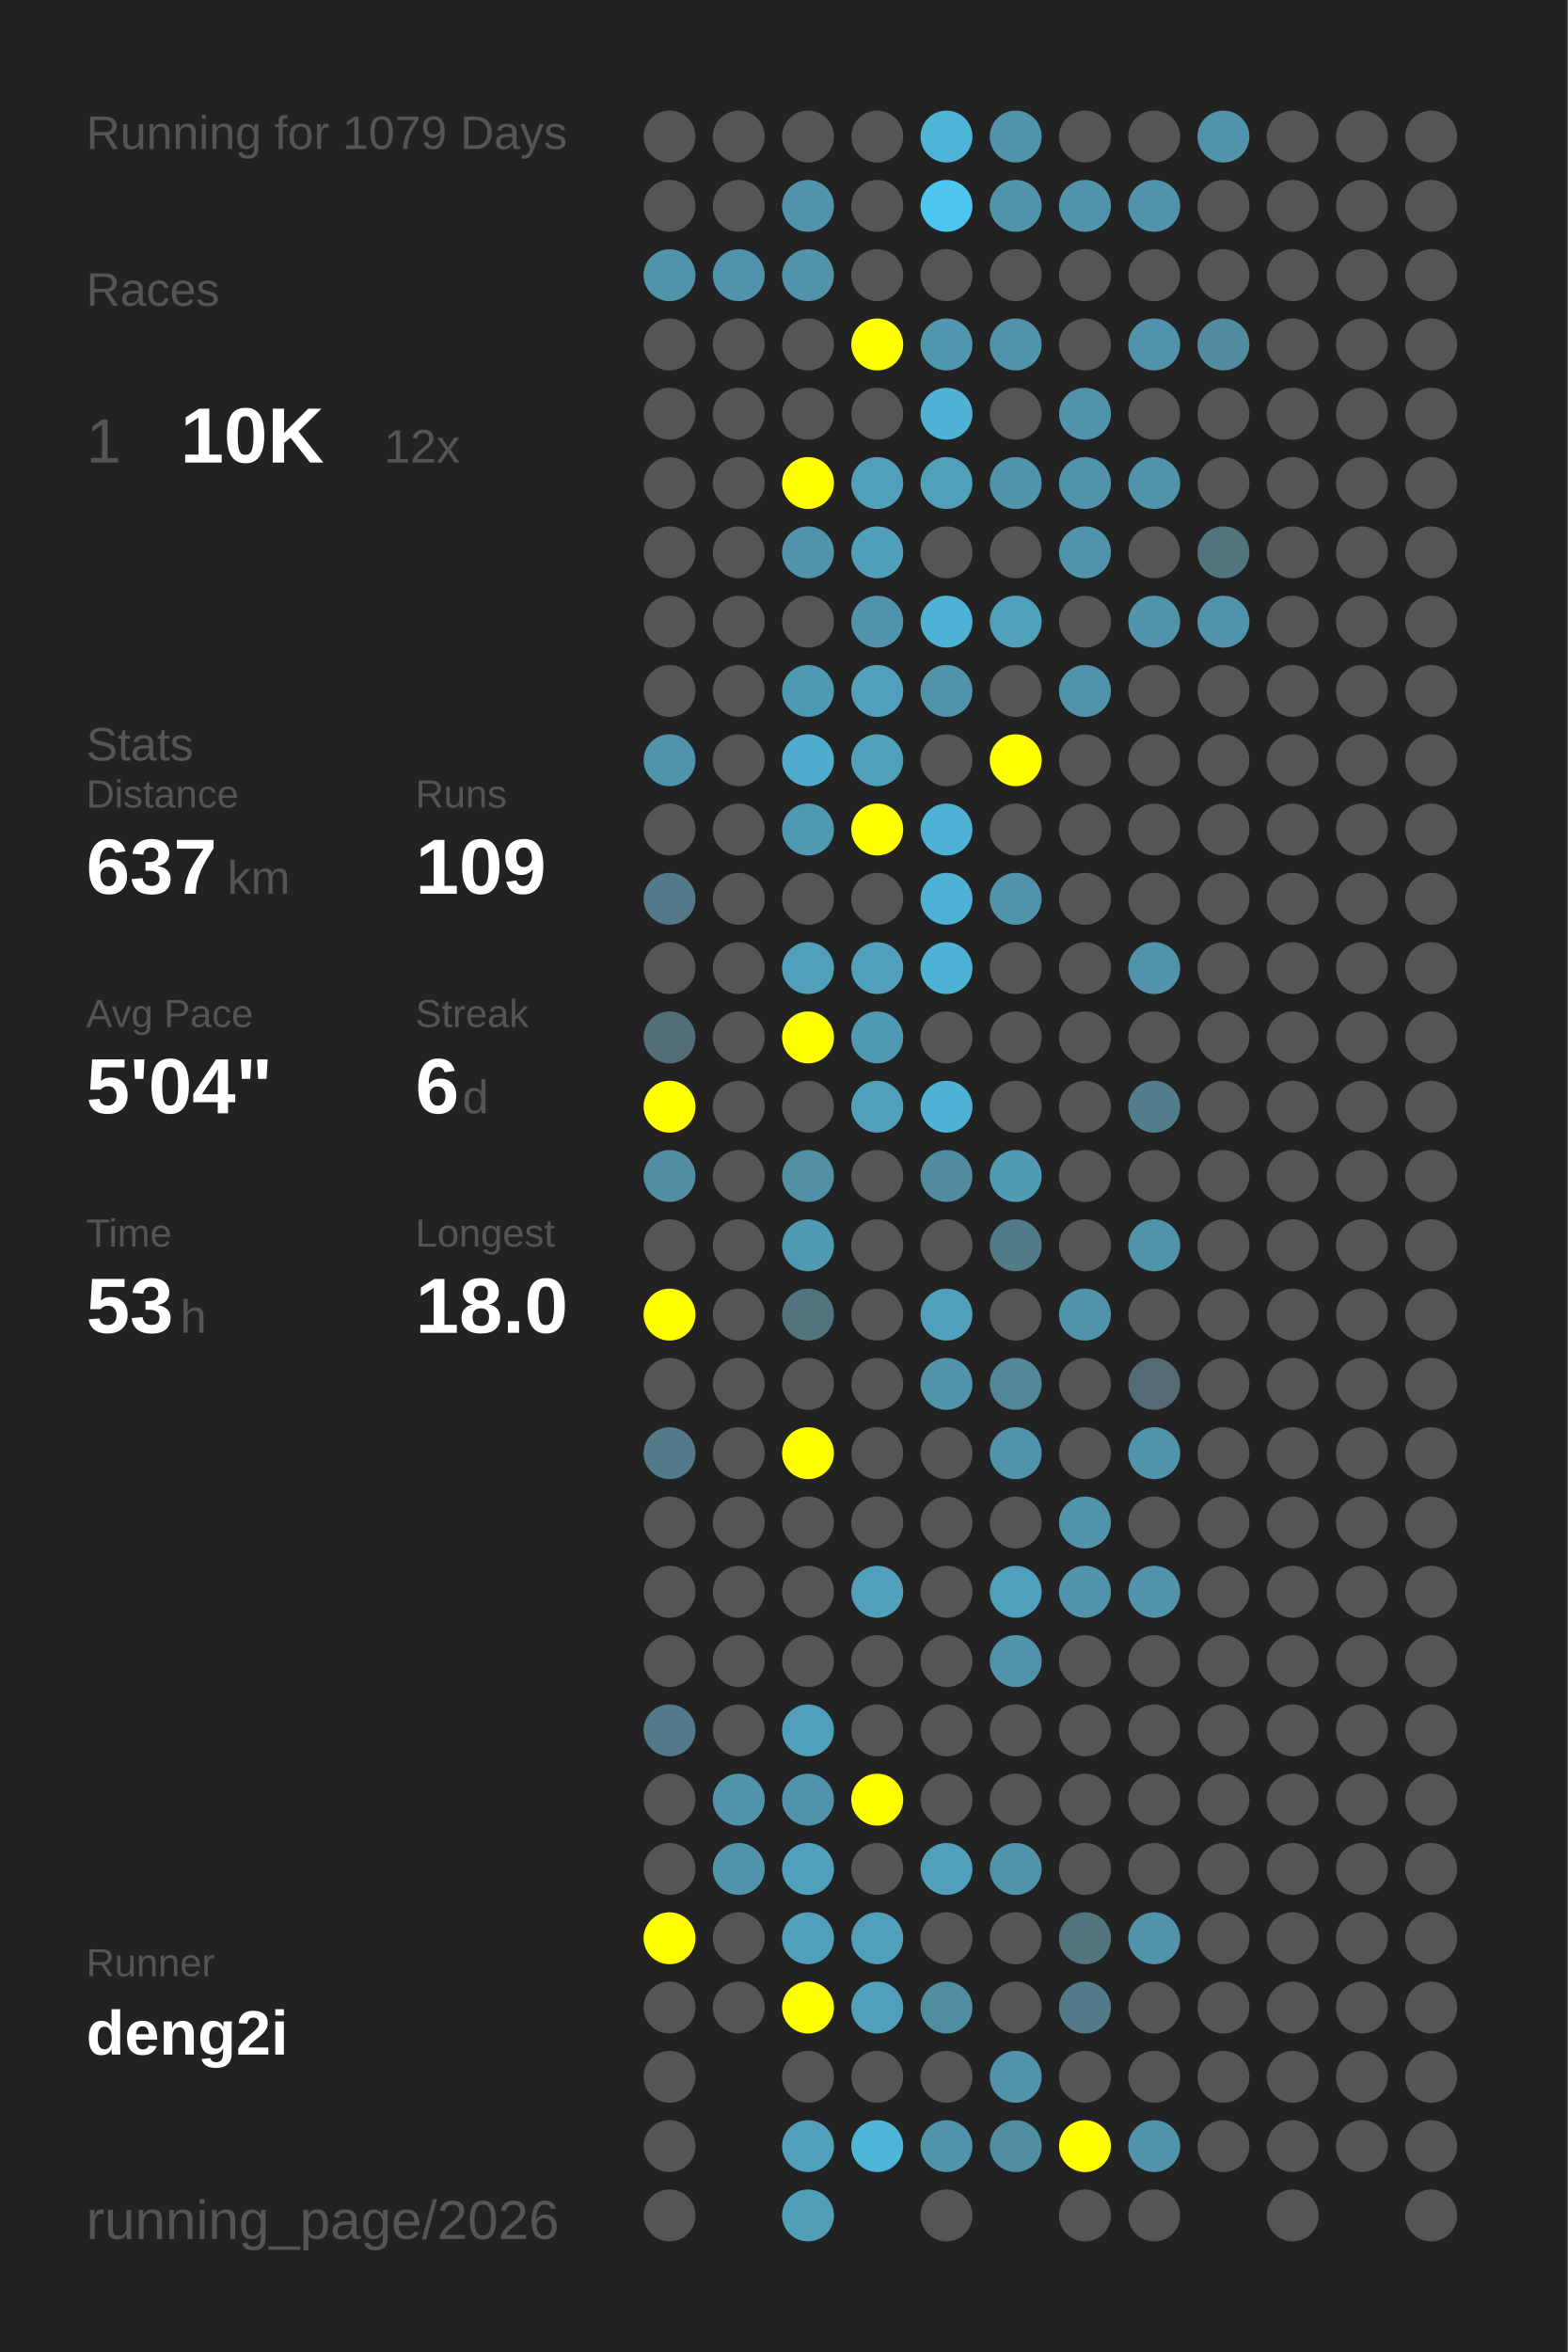
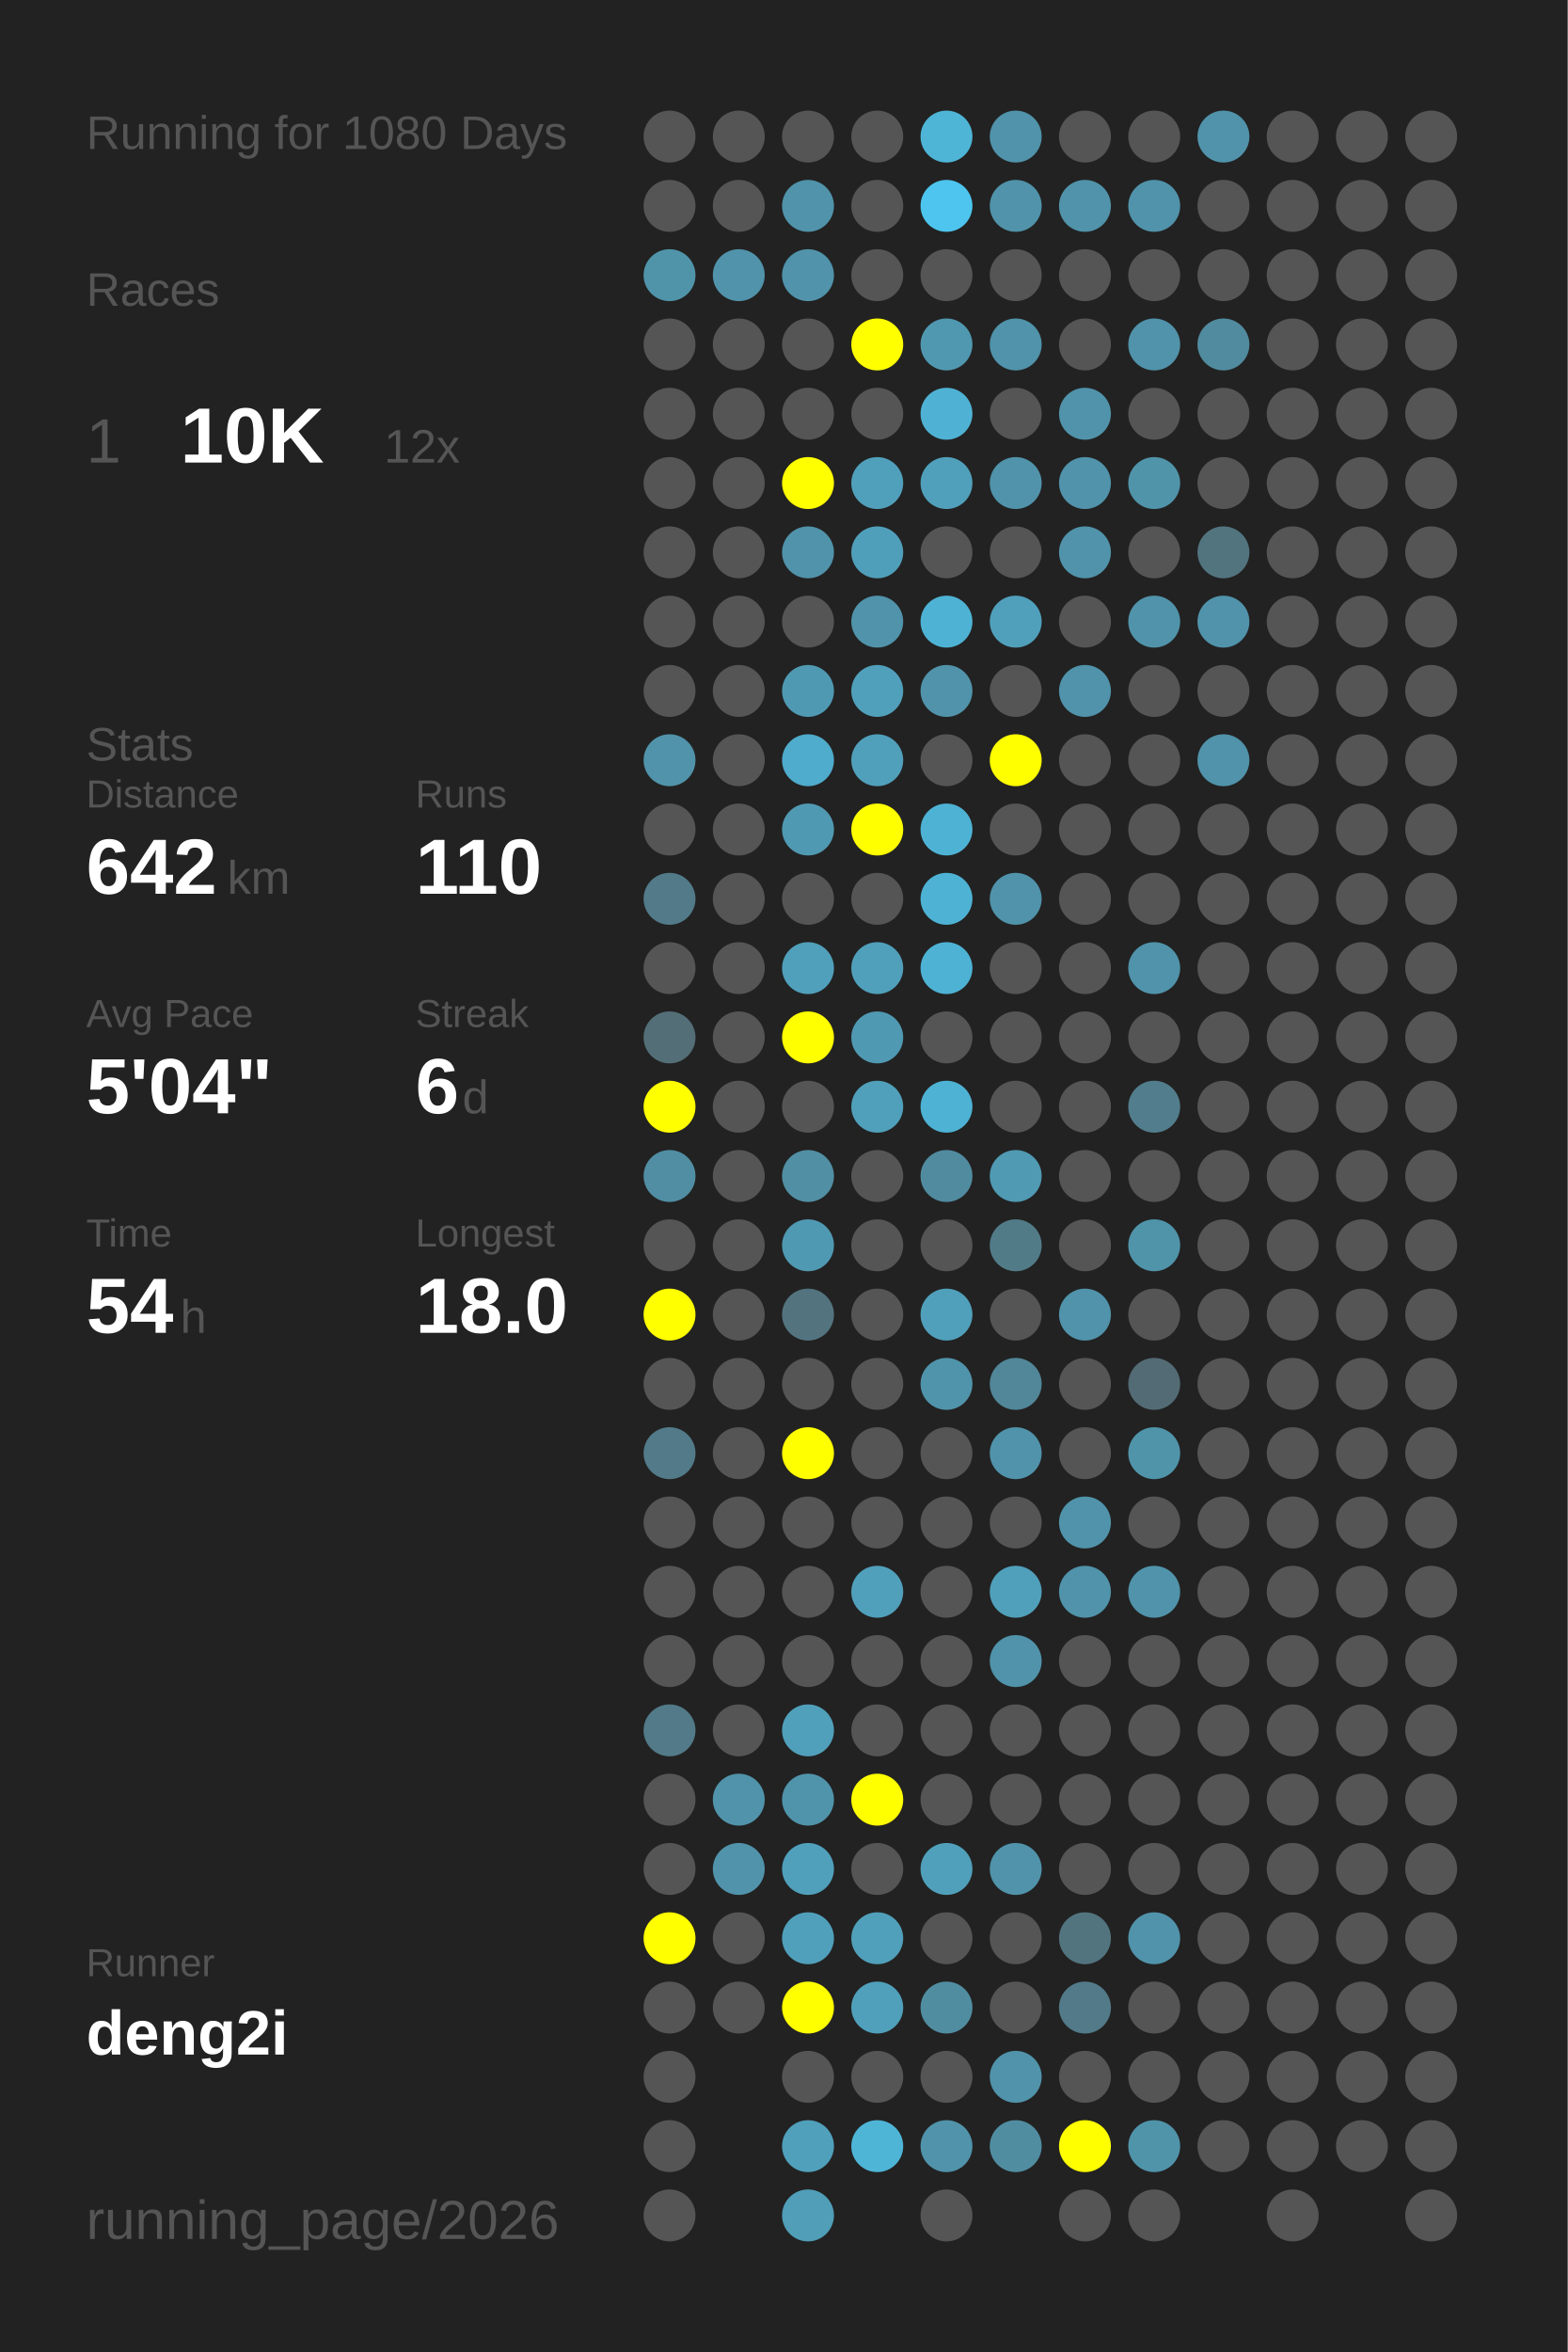
<svg xmlns="http://www.w3.org/2000/svg" baseProfile="full" height="300mm" version="1.1" viewBox="0,0,200,300" width="200mm">
  <defs />
  <rect fill="#222222" height="300" width="200" x="0" y="0" />
-   <text fill="#555555" style="font-size:6px; font-family:Arial;" x="11" y="19">Running for 1079 Days</text>
+   <text fill="#555555" style="font-size:6px; font-family:Arial;" x="11" y="19">Running for 1080 Days</text>
  <text fill="#555555" style="font-size:6px; font-family:Arial;" x="11" y="39">Races</text>
  <text fill="#555555" style="font-size:8px; font-family:Arial;" x="11" y="59">1</text>
  <text fill="#FFFFFF" style="font-size:10px; font-family:Arial; font-weight:bold;" x="23" y="59">10K</text>
  <text fill="#555555" style="font-size:6px; font-family:Arial;" x="49" y="59">12x</text>
  <text fill="#555555" style="font-size:6px; font-family:Arial;" x="11" y="97">Stats</text>
  <text fill="#555555" style="font-size:5px; font-family:Arial;" x="11" y="103">Distance</text>
-   <text fill="#FFFFFF" style="font-size:10px; font-family:Arial; font-weight:bold;" x="11" y="114">637</text>
+   <text fill="#FFFFFF" style="font-size:10px; font-family:Arial; font-weight:bold;" x="11" y="114">642</text>
  <text fill="#555555" style="font-size:6px; font-family:Arial;" x="29" y="114">km</text>
  <text fill="#555555" style="font-size:5px; font-family:Arial;" x="53" y="103">Runs</text>
-   <text fill="#FFFFFF" style="font-size:10px; font-family:Arial; font-weight:bold;" x="53" y="114">109</text>
+   <text fill="#FFFFFF" style="font-size:10px; font-family:Arial; font-weight:bold;" x="53" y="114">110</text>
  <text fill="#555555" style="font-size:5px; font-family:Arial;" x="11" y="131">Avg Pace</text>
  <text fill="#FFFFFF" style="font-size:10px; font-family:Arial; font-weight:bold;" x="11" y="142">5'04"</text>
  <text fill="#555555" style="font-size:5px; font-family:Arial;" x="53" y="131">Streak</text>
  <text fill="#FFFFFF" style="font-size:10px; font-family:Arial; font-weight:bold;" x="53" y="142">6</text>
  <text fill="#555555" style="font-size:6px; font-family:Arial;" x="59" y="142">d</text>
  <text fill="#555555" style="font-size:5px; font-family:Arial;" x="11" y="159">Time</text>
-   <text fill="#FFFFFF" style="font-size:10px; font-family:Arial; font-weight:bold;" x="11" y="170">53</text>
+   <text fill="#FFFFFF" style="font-size:10px; font-family:Arial; font-weight:bold;" x="11" y="170">54</text>
  <text fill="#555555" style="font-size:6px; font-family:Arial;" x="23" y="170">h</text>
  <text fill="#555555" style="font-size:5px; font-family:Arial;" x="53" y="159">Longest</text>
  <text fill="#FFFFFF" style="font-size:10px; font-family:Arial; font-weight:bold;" x="53" y="170">18.0</text>
  <text fill="#555555" style="font-size:5px; font-family:Arial;" x="11" y="252.065">Runner</text>
  <text fill="#FFFFFF" style="font-size:8px; font-family:Arial; font-weight:bold;" x="11" y="262.065">deng2i</text>
  <text fill="#555555" style="font-size:7px; font-family:Arial;" x="11" y="285.581">running_page/2026</text>
  <circle cx="85.417" cy="17.419" fill="#555555" r="3.312" />
  <circle cx="85.417" cy="26.258" fill="#555555" r="3.312" />
  <circle cx="85.417" cy="35.097" fill="#5094aa" r="3.312" />
  <circle cx="85.417" cy="43.935" fill="#555555" r="3.312" />
  <circle cx="85.417" cy="52.774" fill="#555555" r="3.312" />
  <circle cx="85.417" cy="61.613" fill="#555555" r="3.312" />
  <circle cx="85.417" cy="70.452" fill="#555555" r="3.312" />
  <circle cx="85.417" cy="79.29" fill="#555555" r="3.312" />
  <circle cx="85.417" cy="88.129" fill="#555555" r="3.312" />
  <circle cx="85.417" cy="96.968" fill="#5093aa" r="3.312" />
  <circle cx="85.417" cy="105.806" fill="#555555" r="3.312" />
  <circle cx="85.417" cy="114.645" fill="#527a88" r="3.312" />
  <circle cx="85.417" cy="123.484" fill="#555555" r="3.312" />
  <circle cx="85.417" cy="132.323" fill="#536e77" r="3.312" />
  <circle cx="85.417" cy="141.161" fill="#FFFF00" r="3.312" />
  <circle cx="85.417" cy="150" fill="#518ea3" r="3.312" />
  <circle cx="85.417" cy="158.839" fill="#555555" r="3.312" />
  <circle cx="85.417" cy="167.677" fill="#FFFF00" r="3.312" />
  <circle cx="85.417" cy="176.516" fill="#555555" r="3.312" />
  <circle cx="85.417" cy="185.355" fill="#527a88" r="3.312" />
  <circle cx="85.417" cy="194.194" fill="#555555" r="3.312" />
  <circle cx="85.417" cy="203.032" fill="#555555" r="3.312" />
  <circle cx="85.417" cy="211.871" fill="#555555" r="3.312" />
  <circle cx="85.417" cy="220.71" fill="#527a88" r="3.312" />
  <circle cx="85.417" cy="229.548" fill="#555555" r="3.312" />
  <circle cx="85.417" cy="238.387" fill="#555555" r="3.312" />
  <circle cx="85.417" cy="247.226" fill="#FFFF00" r="3.312" />
  <circle cx="85.417" cy="256.065" fill="#555555" r="3.312" />
  <circle cx="85.417" cy="264.903" fill="#555555" r="3.312" />
  <circle cx="85.417" cy="273.742" fill="#555555" r="3.312" />
  <circle cx="85.417" cy="282.581" fill="#555555" r="3.312" />
  <circle cx="94.25" cy="17.419" fill="#555555" r="3.312" />
  <circle cx="94.25" cy="26.258" fill="#555555" r="3.312" />
  <circle cx="94.25" cy="35.097" fill="#5093aa" r="3.312" />
  <circle cx="94.25" cy="43.935" fill="#555555" r="3.312" />
  <circle cx="94.25" cy="52.774" fill="#555555" r="3.312" />
  <circle cx="94.25" cy="61.613" fill="#555555" r="3.312" />
  <circle cx="94.25" cy="70.452" fill="#555555" r="3.312" />
  <circle cx="94.25" cy="79.29" fill="#555555" r="3.312" />
  <circle cx="94.25" cy="88.129" fill="#555555" r="3.312" />
  <circle cx="94.25" cy="96.968" fill="#555555" r="3.312" />
  <circle cx="94.25" cy="105.806" fill="#555555" r="3.312" />
  <circle cx="94.25" cy="114.645" fill="#555555" r="3.312" />
  <circle cx="94.25" cy="123.484" fill="#555555" r="3.312" />
  <circle cx="94.25" cy="132.323" fill="#555555" r="3.312" />
  <circle cx="94.25" cy="141.161" fill="#555555" r="3.312" />
  <circle cx="94.25" cy="150" fill="#555555" r="3.312" />
  <circle cx="94.25" cy="158.839" fill="#555555" r="3.312" />
  <circle cx="94.25" cy="167.677" fill="#555555" r="3.312" />
  <circle cx="94.25" cy="176.516" fill="#555555" r="3.312" />
  <circle cx="94.25" cy="185.355" fill="#555555" r="3.312" />
  <circle cx="94.25" cy="194.194" fill="#555555" r="3.312" />
  <circle cx="94.25" cy="203.032" fill="#555555" r="3.312" />
  <circle cx="94.25" cy="211.871" fill="#555555" r="3.312" />
  <circle cx="94.25" cy="220.71" fill="#555555" r="3.312" />
  <circle cx="94.25" cy="229.548" fill="#5093aa" r="3.312" />
  <circle cx="94.25" cy="238.387" fill="#5093aa" r="3.312" />
  <circle cx="94.25" cy="247.226" fill="#555555" r="3.312" />
  <circle cx="94.25" cy="256.065" fill="#555555" r="3.312" />
  <circle cx="103.083" cy="17.419" fill="#555555" r="3.312" />
  <circle cx="103.083" cy="26.258" fill="#5093aa" r="3.312" />
  <circle cx="103.083" cy="35.097" fill="#5093aa" r="3.312" />
  <circle cx="103.083" cy="43.935" fill="#555555" r="3.312" />
  <circle cx="103.083" cy="52.774" fill="#555555" r="3.312" />
  <circle cx="103.083" cy="61.613" fill="#FFFF00" r="3.312" />
  <circle cx="103.083" cy="70.452" fill="#5093aa" r="3.312" />
  <circle cx="103.083" cy="79.29" fill="#555555" r="3.312" />
  <circle cx="103.083" cy="88.129" fill="#5099b2" r="3.312" />
  <circle cx="103.083" cy="96.968" fill="#4faccc" r="3.312" />
  <circle cx="103.083" cy="105.806" fill="#5099b2" r="3.312" />
  <circle cx="103.083" cy="114.645" fill="#555555" r="3.312" />
  <circle cx="103.083" cy="123.484" fill="#50a0bb" r="3.312" />
  <circle cx="103.083" cy="132.323" fill="#FFFF00" r="3.312" />
  <circle cx="103.083" cy="141.161" fill="#555555" r="3.312" />
  <circle cx="103.083" cy="150" fill="#518fa4" r="3.312" />
  <circle cx="103.083" cy="158.839" fill="#5099b2" r="3.312" />
  <circle cx="103.083" cy="167.677" fill="#53747f" r="3.312" />
  <circle cx="103.083" cy="176.516" fill="#555555" r="3.312" />
  <circle cx="103.083" cy="185.355" fill="#FFFF00" r="3.312" />
  <circle cx="103.083" cy="194.194" fill="#555555" r="3.312" />
  <circle cx="103.083" cy="203.032" fill="#555555" r="3.312" />
  <circle cx="103.083" cy="211.871" fill="#555555" r="3.312" />
  <circle cx="103.083" cy="220.71" fill="#50a0bb" r="3.312" />
  <circle cx="103.083" cy="229.548" fill="#5094ab" r="3.312" />
  <circle cx="103.083" cy="238.387" fill="#50a0bb" r="3.312" />
  <circle cx="103.083" cy="247.226" fill="#50a0bb" r="3.312" />
  <circle cx="103.083" cy="256.065" fill="#FFFF00" r="3.312" />
  <circle cx="103.083" cy="264.903" fill="#555555" r="3.312" />
  <circle cx="103.083" cy="273.742" fill="#50a0bb" r="3.312" />
  <circle cx="103.083" cy="282.581" fill="#509eb8" r="3.312" />
  <circle cx="111.917" cy="17.419" fill="#555555" r="3.312" />
  <circle cx="111.917" cy="26.258" fill="#555555" r="3.312" />
  <circle cx="111.917" cy="35.097" fill="#555555" r="3.312" />
  <circle cx="111.917" cy="43.935" fill="#FFFF00" r="3.312" />
  <circle cx="111.917" cy="52.774" fill="#555555" r="3.312" />
  <circle cx="111.917" cy="61.613" fill="#50a0bb" r="3.312" />
  <circle cx="111.917" cy="70.452" fill="#509fba" r="3.312" />
  <circle cx="111.917" cy="79.29" fill="#5093aa" r="3.312" />
  <circle cx="111.917" cy="88.129" fill="#50a0bb" r="3.312" />
  <circle cx="111.917" cy="96.968" fill="#50a0bb" r="3.312" />
  <circle cx="111.917" cy="105.806" fill="#FFFF00" r="3.312" />
  <circle cx="111.917" cy="114.645" fill="#555555" r="3.312" />
  <circle cx="111.917" cy="123.484" fill="#50a0bb" r="3.312" />
  <circle cx="111.917" cy="132.323" fill="#5099b2" r="3.312" />
  <circle cx="111.917" cy="141.161" fill="#50a0bb" r="3.312" />
  <circle cx="111.917" cy="150" fill="#555555" r="3.312" />
  <circle cx="111.917" cy="158.839" fill="#555555" r="3.312" />
  <circle cx="111.917" cy="167.677" fill="#555555" r="3.312" />
  <circle cx="111.917" cy="176.516" fill="#555555" r="3.312" />
  <circle cx="111.917" cy="185.355" fill="#555555" r="3.312" />
  <circle cx="111.917" cy="194.194" fill="#555555" r="3.312" />
  <circle cx="111.917" cy="203.032" fill="#50a0bb" r="3.312" />
  <circle cx="111.917" cy="211.871" fill="#555555" r="3.312" />
  <circle cx="111.917" cy="220.71" fill="#555555" r="3.312" />
  <circle cx="111.917" cy="229.548" fill="#FFFF00" r="3.312" />
  <circle cx="111.917" cy="238.387" fill="#555555" r="3.312" />
  <circle cx="111.917" cy="247.226" fill="#50a0bb" r="3.312" />
  <circle cx="111.917" cy="256.065" fill="#50a0bb" r="3.312" />
  <circle cx="111.917" cy="264.903" fill="#555555" r="3.312" />
  <circle cx="111.917" cy="273.742" fill="#4eb5d7" r="3.312" />
  <circle cx="120.75" cy="17.419" fill="#4eb5d7" r="3.312" />
  <circle cx="120.75" cy="26.258" fill="#4dc5ee" r="3.312" />
  <circle cx="120.75" cy="35.097" fill="#555555" r="3.312" />
  <circle cx="120.75" cy="43.935" fill="#5098b0" r="3.312" />
  <circle cx="120.75" cy="52.774" fill="#4fb2d4" r="3.312" />
  <circle cx="120.75" cy="61.613" fill="#50a0bb" r="3.312" />
  <circle cx="120.75" cy="70.452" fill="#555555" r="3.312" />
  <circle cx="120.75" cy="79.29" fill="#4eb2d4" r="3.312" />
  <circle cx="120.75" cy="88.129" fill="#5093aa" r="3.312" />
  <circle cx="120.75" cy="96.968" fill="#555555" r="3.312" />
  <circle cx="120.75" cy="105.806" fill="#4eb2d4" r="3.312" />
  <circle cx="120.75" cy="114.645" fill="#4eb2d4" r="3.312" />
  <circle cx="120.75" cy="123.484" fill="#4eb2d4" r="3.312" />
  <circle cx="120.75" cy="132.323" fill="#555555" r="3.312" />
  <circle cx="120.75" cy="141.161" fill="#4eb2d4" r="3.312" />
  <circle cx="120.75" cy="150" fill="#518b9f" r="3.312" />
  <circle cx="120.75" cy="158.839" fill="#555555" r="3.312" />
  <circle cx="120.75" cy="167.677" fill="#50a0bb" r="3.312" />
  <circle cx="120.75" cy="176.516" fill="#5094ab" r="3.312" />
  <circle cx="120.75" cy="185.355" fill="#555555" r="3.312" />
  <circle cx="120.75" cy="194.194" fill="#555555" r="3.312" />
  <circle cx="120.75" cy="203.032" fill="#555555" r="3.312" />
  <circle cx="120.75" cy="211.871" fill="#555555" r="3.312" />
  <circle cx="120.75" cy="220.71" fill="#555555" r="3.312" />
  <circle cx="120.75" cy="229.548" fill="#555555" r="3.312" />
  <circle cx="120.75" cy="238.387" fill="#50a0bb" r="3.312" />
  <circle cx="120.75" cy="247.226" fill="#555555" r="3.312" />
  <circle cx="120.75" cy="256.065" fill="#518da1" r="3.312" />
  <circle cx="120.75" cy="264.903" fill="#555555" r="3.312" />
  <circle cx="120.75" cy="273.742" fill="#5093aa" r="3.312" />
  <circle cx="120.75" cy="282.581" fill="#555555" r="3.312" />
  <circle cx="129.583" cy="17.419" fill="#5093aa" r="3.312" />
  <circle cx="129.583" cy="26.258" fill="#5093aa" r="3.312" />
  <circle cx="129.583" cy="35.097" fill="#555555" r="3.312" />
  <circle cx="129.583" cy="43.935" fill="#5093aa" r="3.312" />
  <circle cx="129.583" cy="52.774" fill="#555555" r="3.312" />
  <circle cx="129.583" cy="61.613" fill="#5093aa" r="3.312" />
  <circle cx="129.583" cy="70.452" fill="#555555" r="3.312" />
  <circle cx="129.583" cy="79.29" fill="#50a0bb" r="3.312" />
  <circle cx="129.583" cy="88.129" fill="#555555" r="3.312" />
  <circle cx="129.583" cy="96.968" fill="#FFFF00" r="3.312" />
  <circle cx="129.583" cy="105.806" fill="#555555" r="3.312" />
  <circle cx="129.583" cy="114.645" fill="#5093aa" r="3.312" />
  <circle cx="129.583" cy="123.484" fill="#555555" r="3.312" />
  <circle cx="129.583" cy="132.323" fill="#555555" r="3.312" />
  <circle cx="129.583" cy="141.161" fill="#555555" r="3.312" />
  <circle cx="129.583" cy="150" fill="#509ab3" r="3.312" />
  <circle cx="129.583" cy="158.839" fill="#527b88" r="3.312" />
  <circle cx="129.583" cy="167.677" fill="#555555" r="3.312" />
  <circle cx="129.583" cy="176.516" fill="#518799" r="3.312" />
  <circle cx="129.583" cy="185.355" fill="#5093aa" r="3.312" />
  <circle cx="129.583" cy="194.194" fill="#555555" r="3.312" />
  <circle cx="129.583" cy="203.032" fill="#50a0bb" r="3.312" />
  <circle cx="129.583" cy="211.871" fill="#5093aa" r="3.312" />
  <circle cx="129.583" cy="220.71" fill="#555555" r="3.312" />
  <circle cx="129.583" cy="229.548" fill="#555555" r="3.312" />
  <circle cx="129.583" cy="238.387" fill="#5093aa" r="3.312" />
  <circle cx="129.583" cy="247.226" fill="#555555" r="3.312" />
  <circle cx="129.583" cy="256.065" fill="#555555" r="3.312" />
  <circle cx="129.583" cy="264.903" fill="#5093aa" r="3.312" />
  <circle cx="129.583" cy="273.742" fill="#518da1" r="3.312" />
  <circle cx="138.417" cy="17.419" fill="#555555" r="3.312" />
  <circle cx="138.417" cy="26.258" fill="#5093aa" r="3.312" />
  <circle cx="138.417" cy="35.097" fill="#555555" r="3.312" />
  <circle cx="138.417" cy="43.935" fill="#555555" r="3.312" />
  <circle cx="138.417" cy="52.774" fill="#5093aa" r="3.312" />
  <circle cx="138.417" cy="61.613" fill="#5093aa" r="3.312" />
  <circle cx="138.417" cy="70.452" fill="#5093aa" r="3.312" />
  <circle cx="138.417" cy="79.29" fill="#555555" r="3.312" />
  <circle cx="138.417" cy="88.129" fill="#5093aa" r="3.312" />
  <circle cx="138.417" cy="96.968" fill="#555555" r="3.312" />
  <circle cx="138.417" cy="105.806" fill="#555555" r="3.312" />
  <circle cx="138.417" cy="114.645" fill="#555555" r="3.312" />
  <circle cx="138.417" cy="123.484" fill="#555555" r="3.312" />
  <circle cx="138.417" cy="132.323" fill="#555555" r="3.312" />
  <circle cx="138.417" cy="141.161" fill="#555555" r="3.312" />
  <circle cx="138.417" cy="150" fill="#555555" r="3.312" />
  <circle cx="138.417" cy="158.839" fill="#555555" r="3.312" />
  <circle cx="138.417" cy="167.677" fill="#5093aa" r="3.312" />
  <circle cx="138.417" cy="176.516" fill="#555555" r="3.312" />
  <circle cx="138.417" cy="185.355" fill="#555555" r="3.312" />
  <circle cx="138.417" cy="194.194" fill="#5093aa" r="3.312" />
  <circle cx="138.417" cy="203.032" fill="#5093aa" r="3.312" />
  <circle cx="138.417" cy="211.871" fill="#555555" r="3.312" />
  <circle cx="138.417" cy="220.71" fill="#555555" r="3.312" />
  <circle cx="138.417" cy="229.548" fill="#555555" r="3.312" />
  <circle cx="138.417" cy="238.387" fill="#555555" r="3.312" />
  <circle cx="138.417" cy="247.226" fill="#52747f" r="3.312" />
  <circle cx="138.417" cy="256.065" fill="#527a88" r="3.312" />
  <circle cx="138.417" cy="264.903" fill="#555555" r="3.312" />
  <circle cx="138.417" cy="273.742" fill="#FFFF00" r="3.312" />
  <circle cx="138.417" cy="282.581" fill="#555555" r="3.312" />
  <circle cx="147.25" cy="17.419" fill="#555555" r="3.312" />
  <circle cx="147.25" cy="26.258" fill="#5093aa" r="3.312" />
  <circle cx="147.25" cy="35.097" fill="#555555" r="3.312" />
  <circle cx="147.25" cy="43.935" fill="#5093aa" r="3.312" />
  <circle cx="147.25" cy="52.774" fill="#555555" r="3.312" />
  <circle cx="147.25" cy="61.613" fill="#5094aa" r="3.312" />
  <circle cx="147.25" cy="70.452" fill="#555555" r="3.312" />
  <circle cx="147.25" cy="79.29" fill="#5093aa" r="3.312" />
  <circle cx="147.25" cy="88.129" fill="#555555" r="3.312" />
  <circle cx="147.25" cy="96.968" fill="#555555" r="3.312" />
  <circle cx="147.25" cy="105.806" fill="#555555" r="3.312" />
  <circle cx="147.25" cy="114.645" fill="#555555" r="3.312" />
  <circle cx="147.25" cy="123.484" fill="#5093aa" r="3.312" />
  <circle cx="147.25" cy="132.323" fill="#555555" r="3.312" />
  <circle cx="147.25" cy="141.161" fill="#527d8c" r="3.312" />
  <circle cx="147.25" cy="150" fill="#555555" r="3.312" />
  <circle cx="147.25" cy="158.839" fill="#5094aa" r="3.312" />
  <circle cx="147.25" cy="167.677" fill="#555555" r="3.312" />
  <circle cx="147.25" cy="176.516" fill="#536b74" r="3.312" />
  <circle cx="147.25" cy="185.355" fill="#5094aa" r="3.312" />
  <circle cx="147.25" cy="194.194" fill="#555555" r="3.312" />
  <circle cx="147.25" cy="203.032" fill="#5093aa" r="3.312" />
  <circle cx="147.25" cy="211.871" fill="#555555" r="3.312" />
  <circle cx="147.25" cy="220.71" fill="#555555" r="3.312" />
  <circle cx="147.25" cy="229.548" fill="#555555" r="3.312" />
  <circle cx="147.25" cy="238.387" fill="#555555" r="3.312" />
  <circle cx="147.25" cy="247.226" fill="#5093aa" r="3.312" />
  <circle cx="147.25" cy="256.065" fill="#555555" r="3.312" />
  <circle cx="147.25" cy="264.903" fill="#555555" r="3.312" />
  <circle cx="147.25" cy="273.742" fill="#5094aa" r="3.312" />
  <circle cx="147.25" cy="282.581" fill="#555555" r="3.312" />
  <circle cx="156.083" cy="17.419" fill="#5093aa" r="3.312" />
  <circle cx="156.083" cy="26.258" fill="#555555" r="3.312" />
  <circle cx="156.083" cy="35.097" fill="#555555" r="3.312" />
  <circle cx="156.083" cy="43.935" fill="#518b9f" r="3.312" />
  <circle cx="156.083" cy="52.774" fill="#555555" r="3.312" />
  <circle cx="156.083" cy="61.613" fill="#555555" r="3.312" />
  <circle cx="156.083" cy="70.452" fill="#52747f" r="3.312" />
  <circle cx="156.083" cy="79.29" fill="#5093aa" r="3.312" />
  <circle cx="156.083" cy="88.129" fill="#555555" r="3.312" />
-   <circle cx="156.083" cy="96.968" fill="#555555" r="3.312" />
+   <circle cx="156.083" cy="96.968" fill="#5093aa" r="3.312" />
  <circle cx="156.083" cy="105.806" fill="#555555" r="3.312" />
  <circle cx="156.083" cy="114.645" fill="#555555" r="3.312" />
  <circle cx="156.083" cy="123.484" fill="#555555" r="3.312" />
  <circle cx="156.083" cy="132.323" fill="#555555" r="3.312" />
  <circle cx="156.083" cy="141.161" fill="#555555" r="3.312" />
  <circle cx="156.083" cy="150" fill="#555555" r="3.312" />
  <circle cx="156.083" cy="158.839" fill="#555555" r="3.312" />
  <circle cx="156.083" cy="167.677" fill="#555555" r="3.312" />
  <circle cx="156.083" cy="176.516" fill="#555555" r="3.312" />
  <circle cx="156.083" cy="185.355" fill="#555555" r="3.312" />
  <circle cx="156.083" cy="194.194" fill="#555555" r="3.312" />
  <circle cx="156.083" cy="203.032" fill="#555555" r="3.312" />
  <circle cx="156.083" cy="211.871" fill="#555555" r="3.312" />
  <circle cx="156.083" cy="220.71" fill="#555555" r="3.312" />
  <circle cx="156.083" cy="229.548" fill="#555555" r="3.312" />
  <circle cx="156.083" cy="238.387" fill="#555555" r="3.312" />
  <circle cx="156.083" cy="247.226" fill="#555555" r="3.312" />
  <circle cx="156.083" cy="256.065" fill="#555555" r="3.312" />
  <circle cx="156.083" cy="264.903" fill="#555555" r="3.312" />
  <circle cx="156.083" cy="273.742" fill="#555555" r="3.312" />
  <circle cx="164.917" cy="17.419" fill="#555555" r="3.312" />
  <circle cx="164.917" cy="26.258" fill="#555555" r="3.312" />
  <circle cx="164.917" cy="35.097" fill="#555555" r="3.312" />
  <circle cx="164.917" cy="43.935" fill="#555555" r="3.312" />
  <circle cx="164.917" cy="52.774" fill="#555555" r="3.312" />
  <circle cx="164.917" cy="61.613" fill="#555555" r="3.312" />
  <circle cx="164.917" cy="70.452" fill="#555555" r="3.312" />
  <circle cx="164.917" cy="79.29" fill="#555555" r="3.312" />
  <circle cx="164.917" cy="88.129" fill="#555555" r="3.312" />
  <circle cx="164.917" cy="96.968" fill="#555555" r="3.312" />
  <circle cx="164.917" cy="105.806" fill="#555555" r="3.312" />
  <circle cx="164.917" cy="114.645" fill="#555555" r="3.312" />
  <circle cx="164.917" cy="123.484" fill="#555555" r="3.312" />
  <circle cx="164.917" cy="132.323" fill="#555555" r="3.312" />
  <circle cx="164.917" cy="141.161" fill="#555555" r="3.312" />
  <circle cx="164.917" cy="150" fill="#555555" r="3.312" />
  <circle cx="164.917" cy="158.839" fill="#555555" r="3.312" />
  <circle cx="164.917" cy="167.677" fill="#555555" r="3.312" />
  <circle cx="164.917" cy="176.516" fill="#555555" r="3.312" />
  <circle cx="164.917" cy="185.355" fill="#555555" r="3.312" />
  <circle cx="164.917" cy="194.194" fill="#555555" r="3.312" />
  <circle cx="164.917" cy="203.032" fill="#555555" r="3.312" />
  <circle cx="164.917" cy="211.871" fill="#555555" r="3.312" />
  <circle cx="164.917" cy="220.71" fill="#555555" r="3.312" />
  <circle cx="164.917" cy="229.548" fill="#555555" r="3.312" />
  <circle cx="164.917" cy="238.387" fill="#555555" r="3.312" />
  <circle cx="164.917" cy="247.226" fill="#555555" r="3.312" />
  <circle cx="164.917" cy="256.065" fill="#555555" r="3.312" />
  <circle cx="164.917" cy="264.903" fill="#555555" r="3.312" />
  <circle cx="164.917" cy="273.742" fill="#555555" r="3.312" />
  <circle cx="164.917" cy="282.581" fill="#555555" r="3.312" />
  <circle cx="173.75" cy="17.419" fill="#555555" r="3.312" />
  <circle cx="173.75" cy="26.258" fill="#555555" r="3.312" />
  <circle cx="173.75" cy="35.097" fill="#555555" r="3.312" />
  <circle cx="173.75" cy="43.935" fill="#555555" r="3.312" />
  <circle cx="173.75" cy="52.774" fill="#555555" r="3.312" />
  <circle cx="173.75" cy="61.613" fill="#555555" r="3.312" />
  <circle cx="173.75" cy="70.452" fill="#555555" r="3.312" />
  <circle cx="173.75" cy="79.29" fill="#555555" r="3.312" />
  <circle cx="173.75" cy="88.129" fill="#555555" r="3.312" />
  <circle cx="173.75" cy="96.968" fill="#555555" r="3.312" />
  <circle cx="173.75" cy="105.806" fill="#555555" r="3.312" />
  <circle cx="173.75" cy="114.645" fill="#555555" r="3.312" />
  <circle cx="173.75" cy="123.484" fill="#555555" r="3.312" />
  <circle cx="173.75" cy="132.323" fill="#555555" r="3.312" />
  <circle cx="173.75" cy="141.161" fill="#555555" r="3.312" />
  <circle cx="173.75" cy="150" fill="#555555" r="3.312" />
  <circle cx="173.75" cy="158.839" fill="#555555" r="3.312" />
  <circle cx="173.75" cy="167.677" fill="#555555" r="3.312" />
  <circle cx="173.75" cy="176.516" fill="#555555" r="3.312" />
  <circle cx="173.75" cy="185.355" fill="#555555" r="3.312" />
  <circle cx="173.75" cy="194.194" fill="#555555" r="3.312" />
  <circle cx="173.75" cy="203.032" fill="#555555" r="3.312" />
  <circle cx="173.75" cy="211.871" fill="#555555" r="3.312" />
  <circle cx="173.75" cy="220.71" fill="#555555" r="3.312" />
  <circle cx="173.75" cy="229.548" fill="#555555" r="3.312" />
  <circle cx="173.75" cy="238.387" fill="#555555" r="3.312" />
  <circle cx="173.75" cy="247.226" fill="#555555" r="3.312" />
  <circle cx="173.75" cy="256.065" fill="#555555" r="3.312" />
  <circle cx="173.75" cy="264.903" fill="#555555" r="3.312" />
  <circle cx="173.75" cy="273.742" fill="#555555" r="3.312" />
  <circle cx="182.583" cy="17.419" fill="#555555" r="3.312" />
  <circle cx="182.583" cy="26.258" fill="#555555" r="3.312" />
  <circle cx="182.583" cy="35.097" fill="#555555" r="3.312" />
  <circle cx="182.583" cy="43.935" fill="#555555" r="3.312" />
  <circle cx="182.583" cy="52.774" fill="#555555" r="3.312" />
  <circle cx="182.583" cy="61.613" fill="#555555" r="3.312" />
  <circle cx="182.583" cy="70.452" fill="#555555" r="3.312" />
  <circle cx="182.583" cy="79.29" fill="#555555" r="3.312" />
  <circle cx="182.583" cy="88.129" fill="#555555" r="3.312" />
  <circle cx="182.583" cy="96.968" fill="#555555" r="3.312" />
  <circle cx="182.583" cy="105.806" fill="#555555" r="3.312" />
  <circle cx="182.583" cy="114.645" fill="#555555" r="3.312" />
  <circle cx="182.583" cy="123.484" fill="#555555" r="3.312" />
  <circle cx="182.583" cy="132.323" fill="#555555" r="3.312" />
  <circle cx="182.583" cy="141.161" fill="#555555" r="3.312" />
  <circle cx="182.583" cy="150" fill="#555555" r="3.312" />
  <circle cx="182.583" cy="158.839" fill="#555555" r="3.312" />
  <circle cx="182.583" cy="167.677" fill="#555555" r="3.312" />
  <circle cx="182.583" cy="176.516" fill="#555555" r="3.312" />
  <circle cx="182.583" cy="185.355" fill="#555555" r="3.312" />
  <circle cx="182.583" cy="194.194" fill="#555555" r="3.312" />
  <circle cx="182.583" cy="203.032" fill="#555555" r="3.312" />
  <circle cx="182.583" cy="211.871" fill="#555555" r="3.312" />
  <circle cx="182.583" cy="220.71" fill="#555555" r="3.312" />
  <circle cx="182.583" cy="229.548" fill="#555555" r="3.312" />
  <circle cx="182.583" cy="238.387" fill="#555555" r="3.312" />
  <circle cx="182.583" cy="247.226" fill="#555555" r="3.312" />
  <circle cx="182.583" cy="256.065" fill="#555555" r="3.312" />
  <circle cx="182.583" cy="264.903" fill="#555555" r="3.312" />
  <circle cx="182.583" cy="273.742" fill="#555555" r="3.312" />
  <circle cx="182.583" cy="282.581" fill="#555555" r="3.312" />
</svg>
